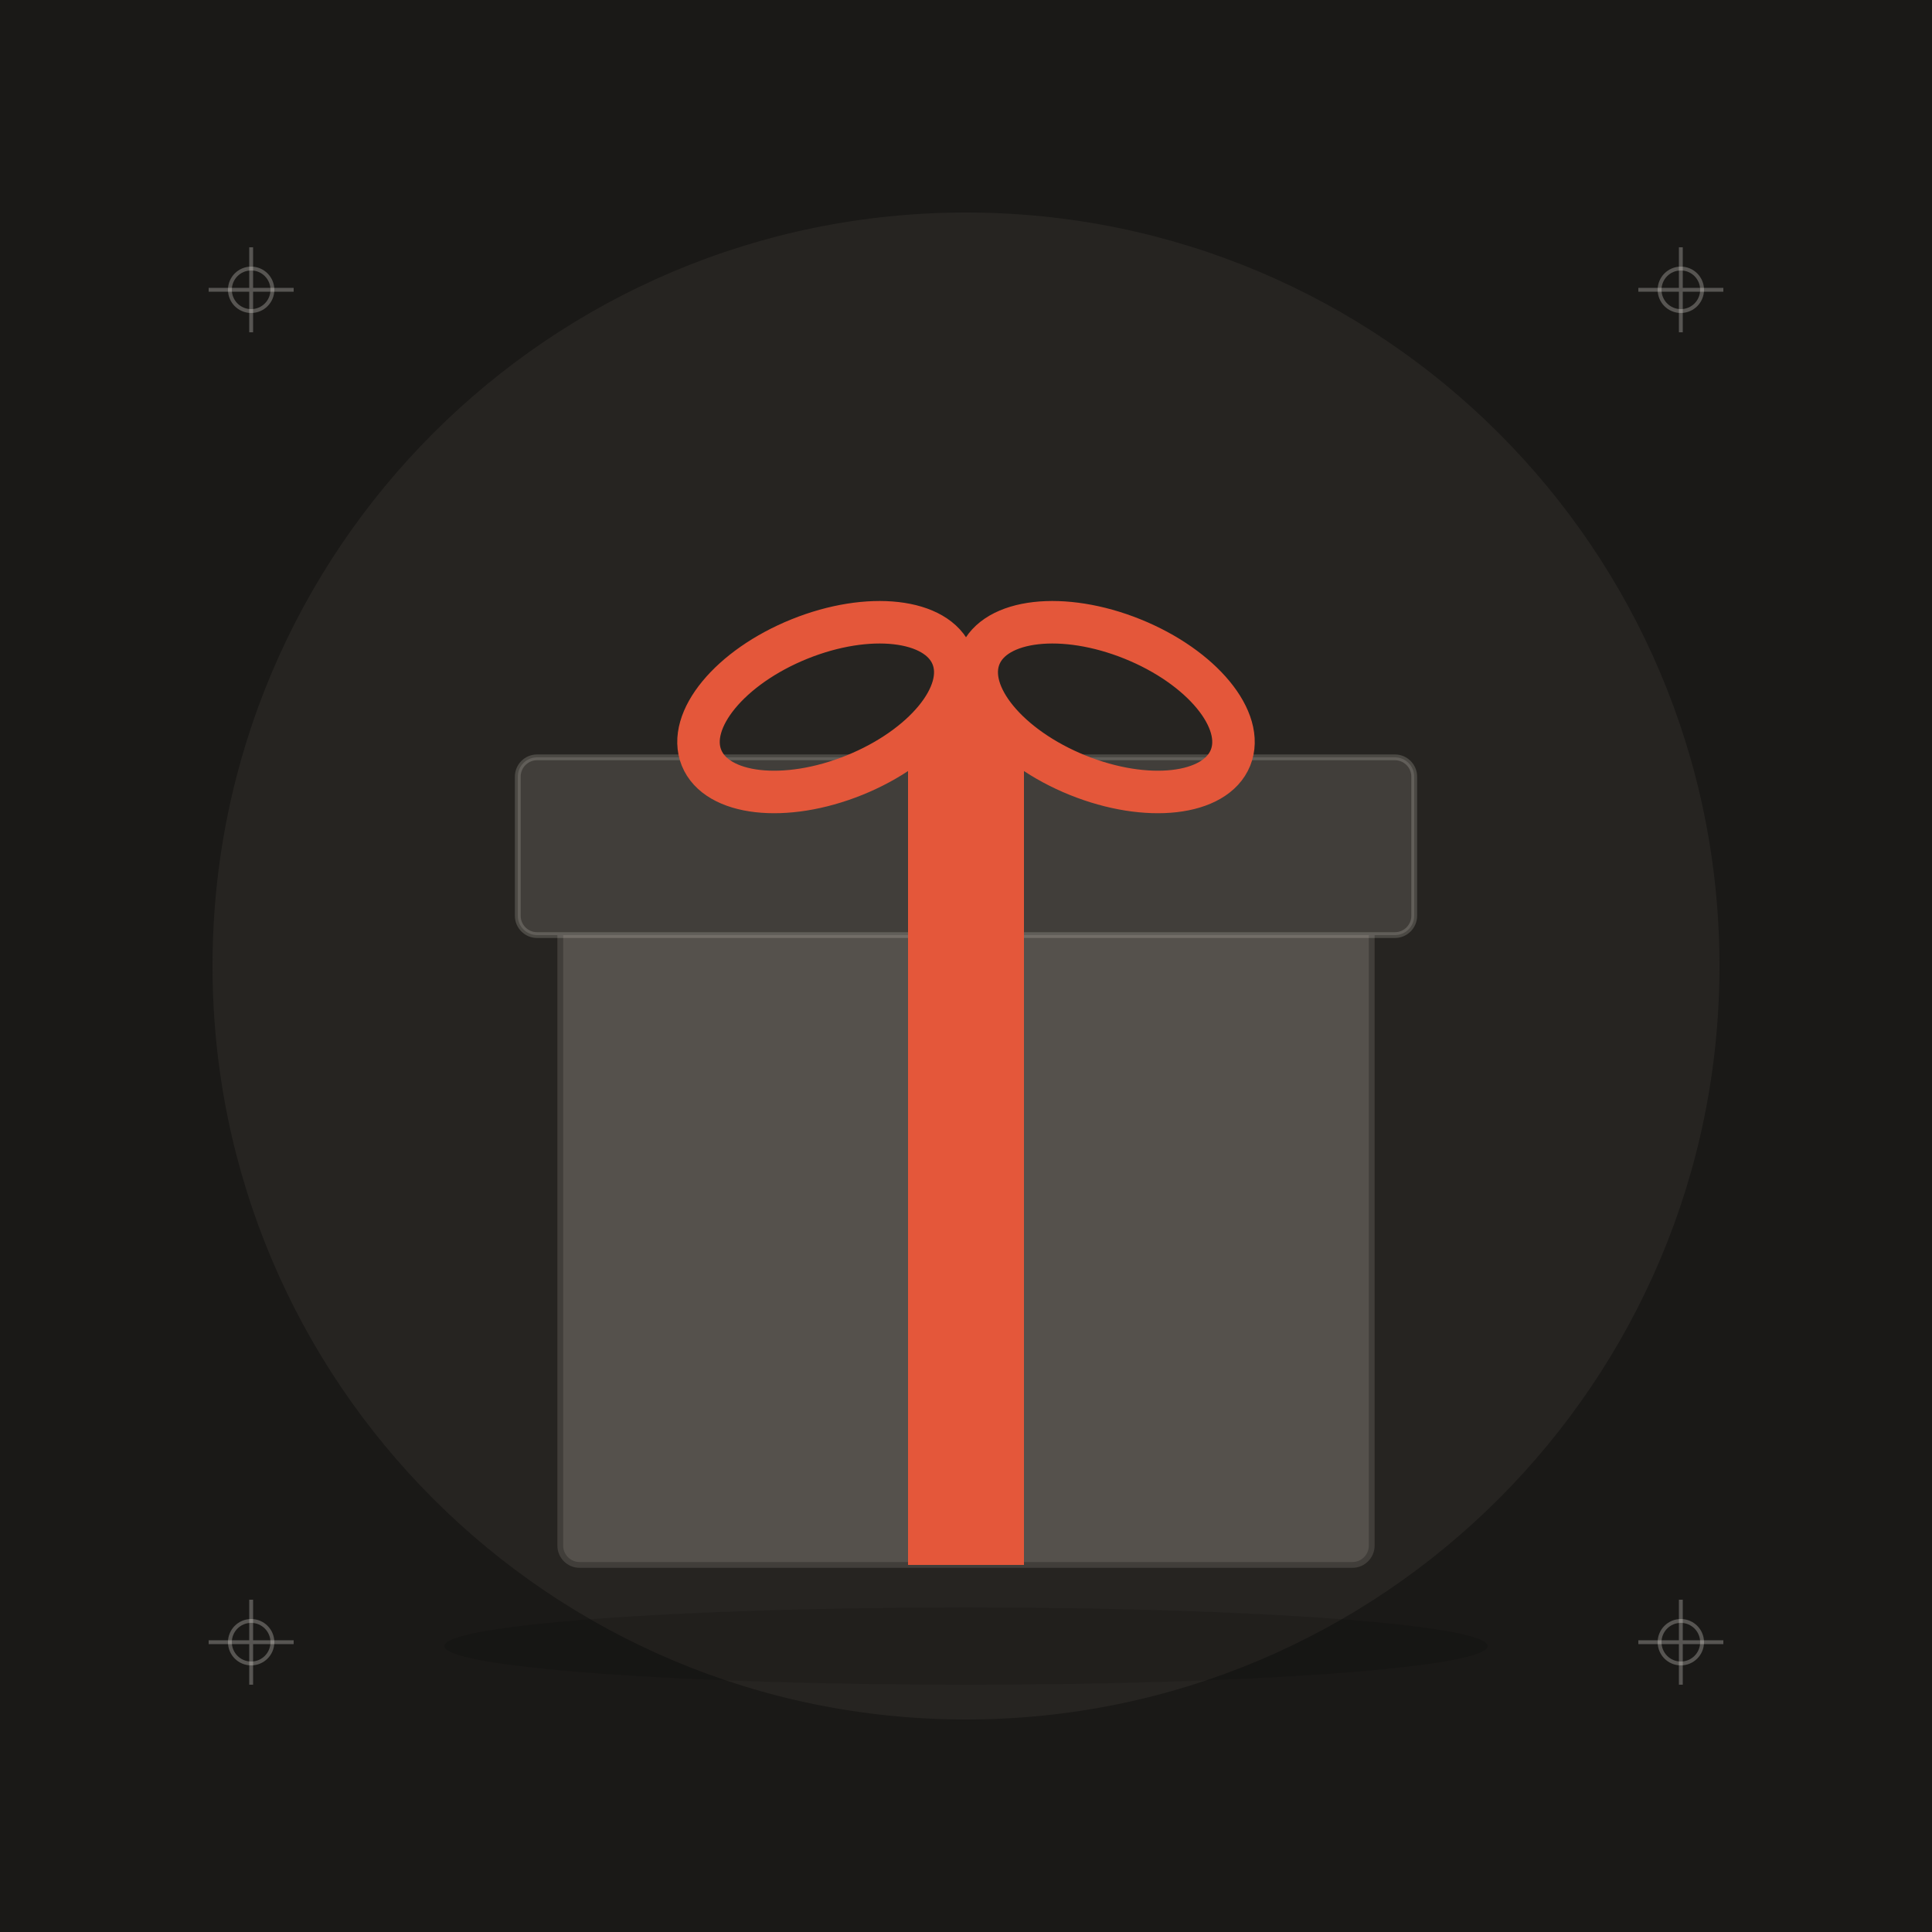
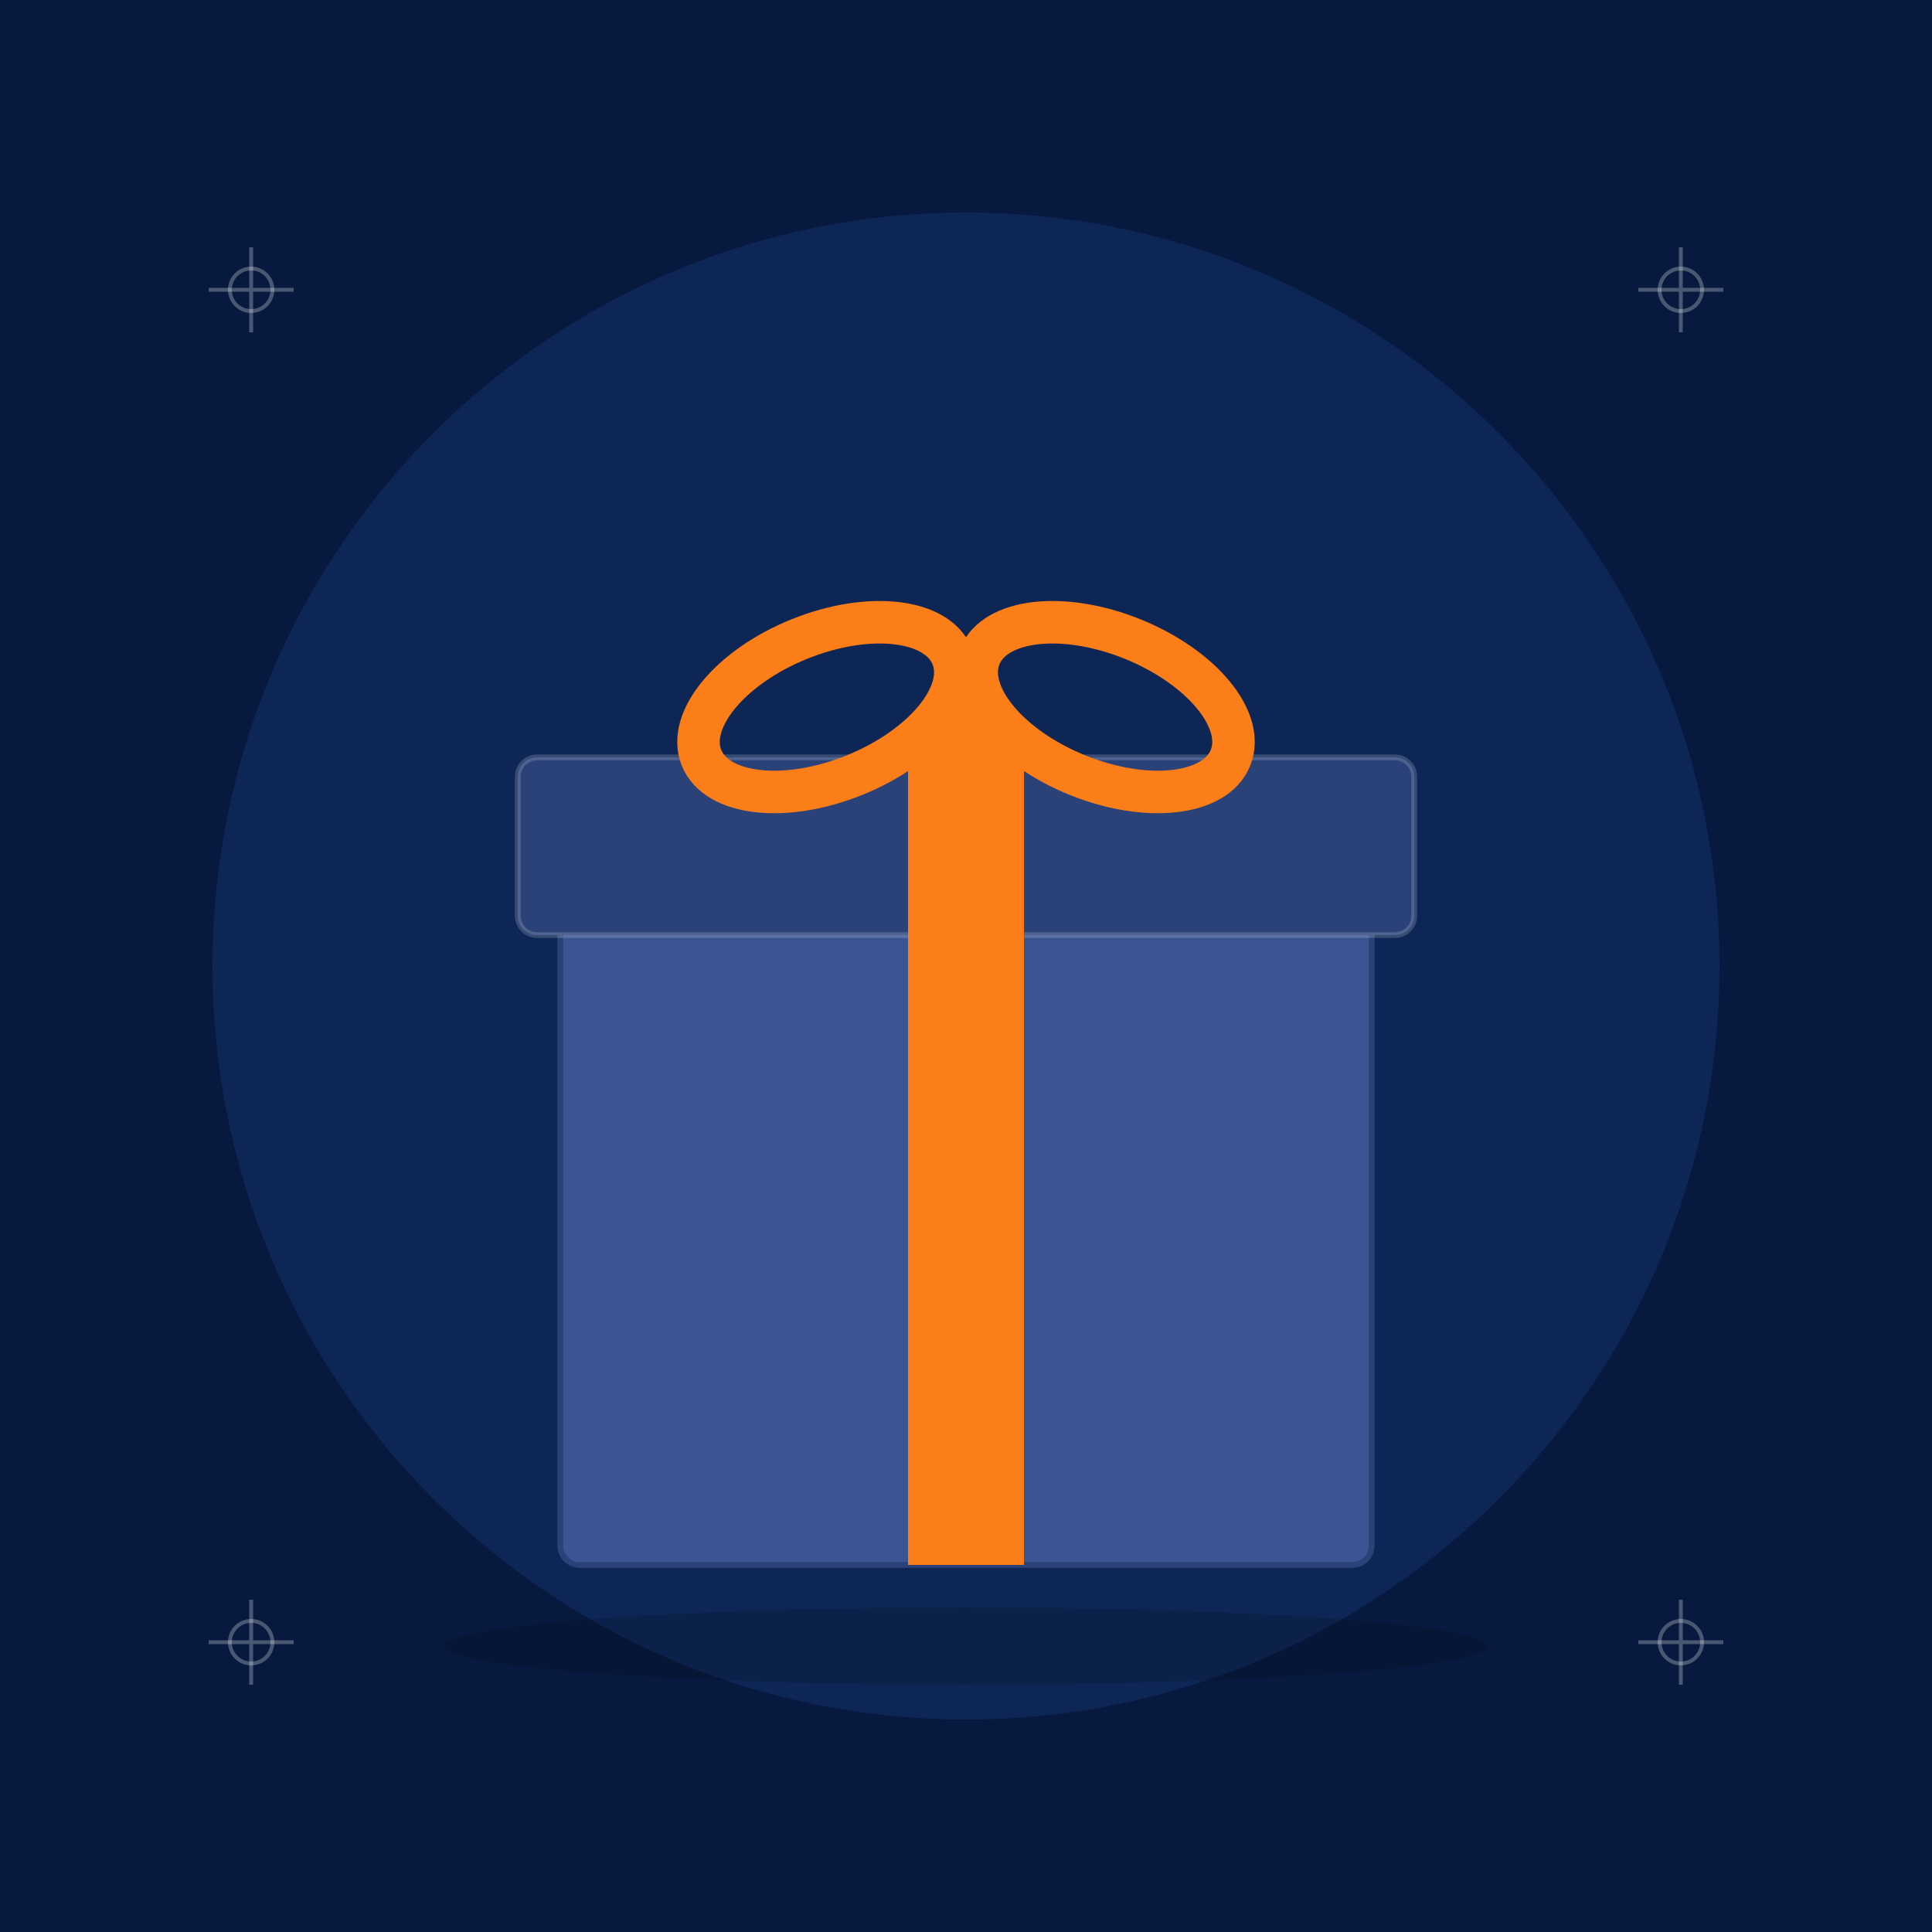
<svg xmlns="http://www.w3.org/2000/svg" viewBox="0 0 1000 1000" role="img" aria-label="Placeholder illustration">
-   <rect width="1000" height="1000" fill="#1A1917" />
-   <circle cx="500" cy="500" r="390" fill="#262421" />
-   <g stroke="#F4F0E8" stroke-opacity=".28" stroke-width="2" fill="none">
+   <rect width="1000" height="1000" fill="#08193F" />
+   <circle cx="500" cy="500" r="390" fill="#0E2656" />
+   <g stroke="#F4F6FB" stroke-opacity=".28" stroke-width="2" fill="none">
    <circle cx="130" cy="150" r="11" />
    <path d="M108 150h44M130 128v44" />
  </g>
-   <g stroke="#F4F0E8" stroke-opacity=".28" stroke-width="2" fill="none">
+   <g stroke="#F4F6FB" stroke-opacity=".28" stroke-width="2" fill="none">
    <circle cx="870" cy="150" r="11" />
    <path d="M848 150h44M870 128v44" />
  </g>
-   <g stroke="#F4F0E8" stroke-opacity=".28" stroke-width="2" fill="none">
+   <g stroke="#F4F6FB" stroke-opacity=".28" stroke-width="2" fill="none">
    <circle cx="130" cy="850" r="11" />
    <path d="M108 850h44M130 828v44" />
  </g>
-   <g stroke="#F4F0E8" stroke-opacity=".28" stroke-width="2" fill="none">
+   <g stroke="#F4F6FB" stroke-opacity=".28" stroke-width="2" fill="none">
    <circle cx="870" cy="850" r="11" />
    <path d="M848 850h44M870 828v44" />
  </g>
  <ellipse cx="500" cy="852" rx="270" ry="20" fill="#000" opacity=".14" />
-   <rect x="290" y="470" width="420" height="340" rx="10" fill="#55514C" stroke="#413E3A" stroke-width="3" />
-   <rect x="268" y="392" width="464" height="92" rx="10" fill="#413E3A" stroke="#F4F0E8" stroke-opacity=".18" stroke-width="3" />
-   <rect x="470" y="392" width="60" height="418" fill="#E4573A" />
-   <ellipse cx="428" cy="366" rx="70" ry="38" transform="rotate(-22 428 366)" fill="none" stroke="#E4573A" stroke-width="22" />
-   <ellipse cx="572" cy="366" rx="70" ry="38" transform="rotate(22 572 366)" fill="none" stroke="#E4573A" stroke-width="22" />
-   <circle cx="500" cy="386" r="22" fill="#E4573A" />
+   <rect x="290" y="470" width="420" height="340" rx="10" fill="#3B5594" stroke="#2B4279" stroke-width="3" />
+   <rect x="268" y="392" width="464" height="92" rx="10" fill="#2B4279" stroke="#F4F6FB" stroke-opacity=".18" stroke-width="3" />
+   <rect x="470" y="392" width="60" height="418" fill="#FC7E18" />
+   <ellipse cx="428" cy="366" rx="70" ry="38" transform="rotate(-22 428 366)" fill="none" stroke="#FC7E18" stroke-width="22" />
+   <ellipse cx="572" cy="366" rx="70" ry="38" transform="rotate(22 572 366)" fill="none" stroke="#FC7E18" stroke-width="22" />
+   <circle cx="500" cy="386" r="22" fill="#FC7E18" />
</svg>
